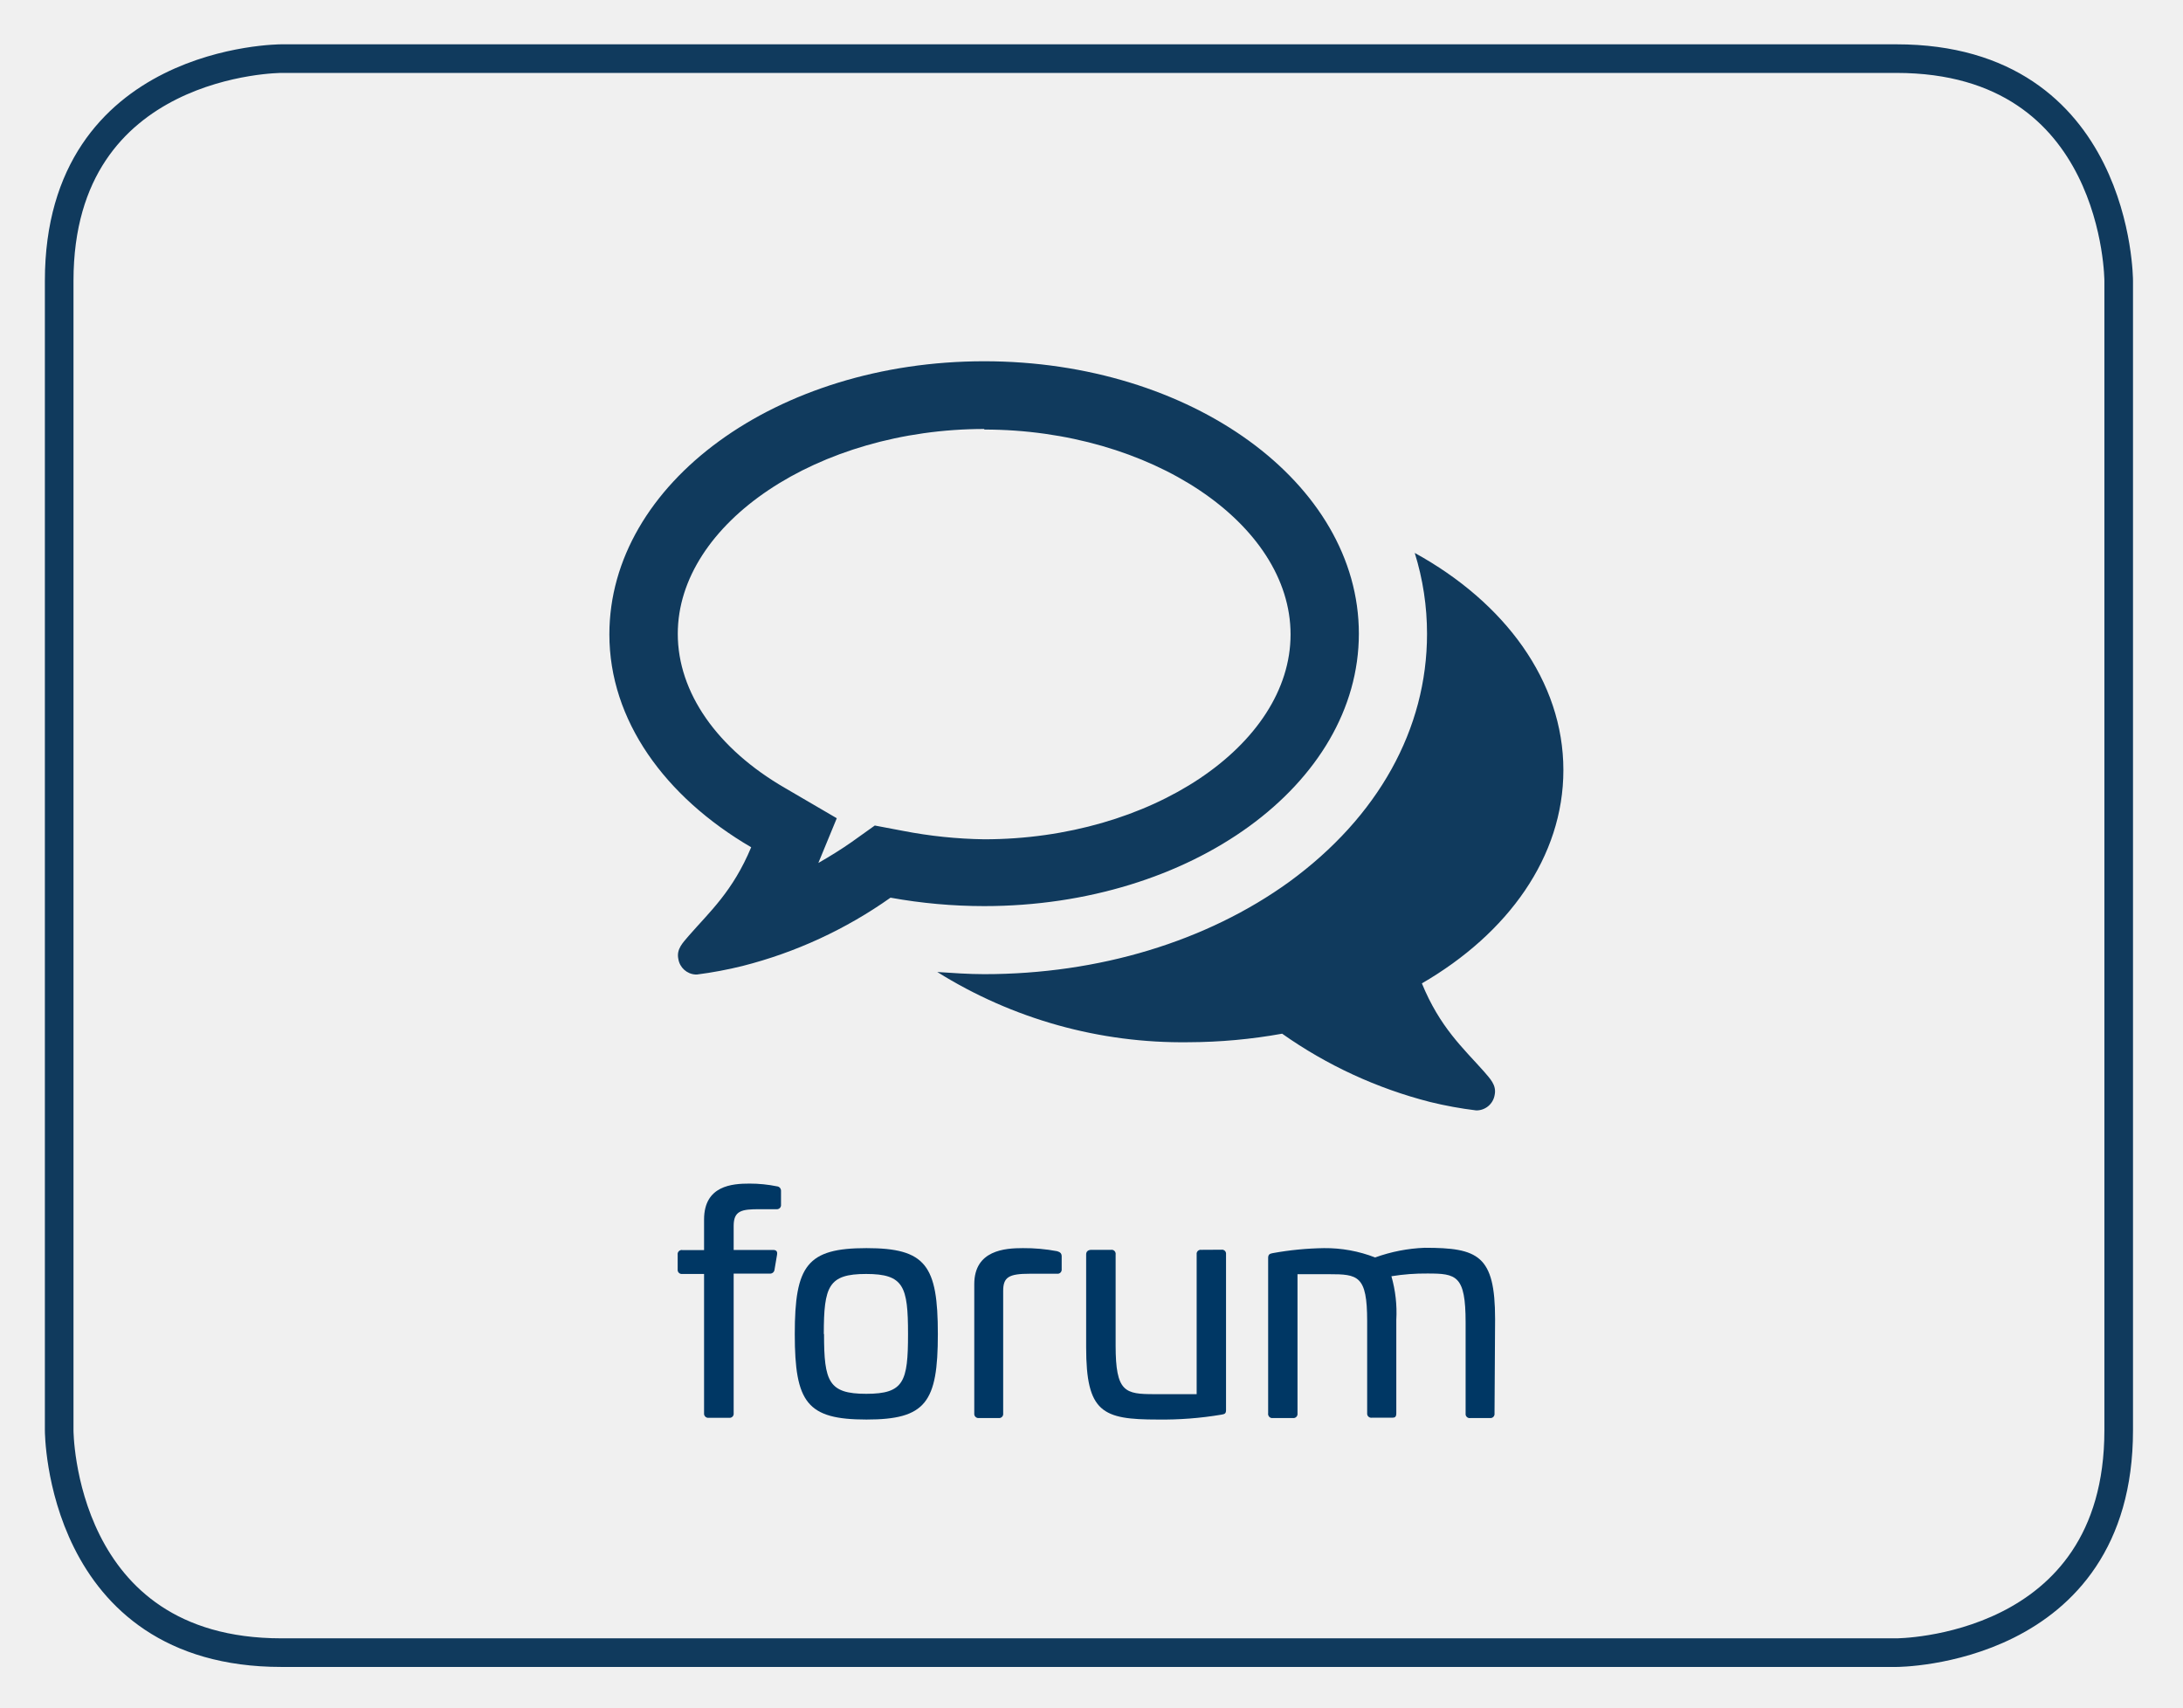
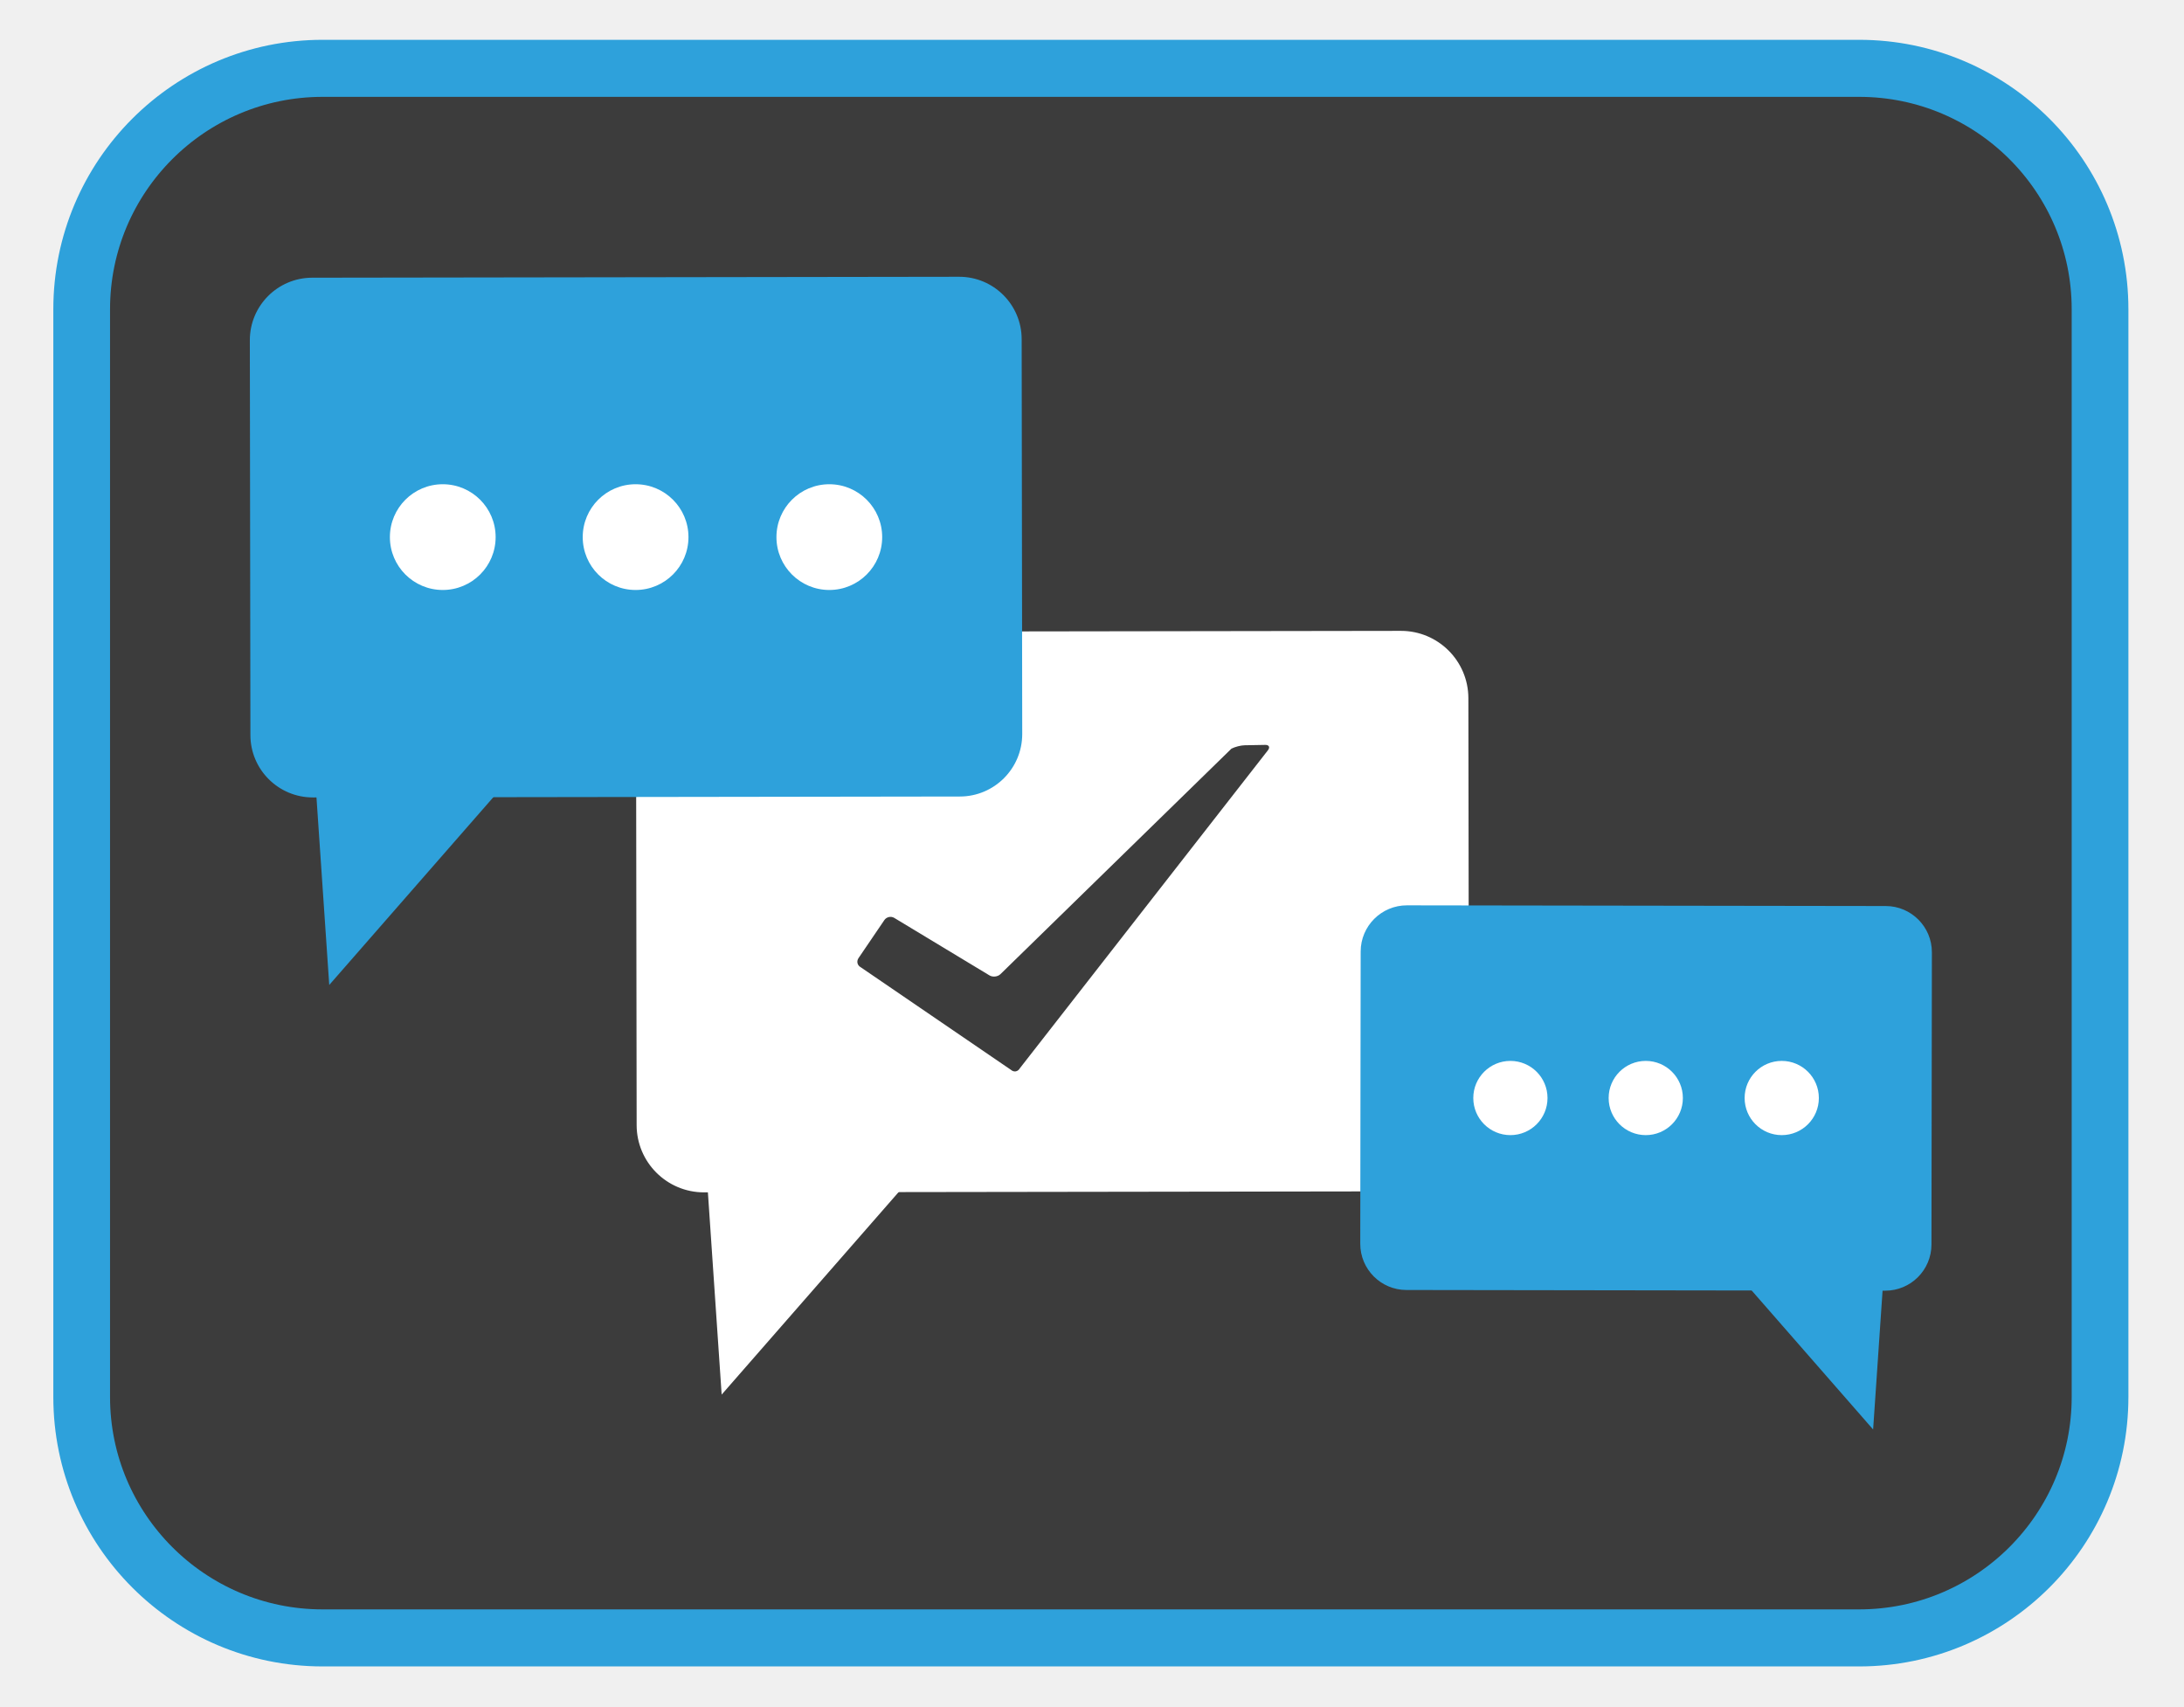
- <svg xmlns="http://www.w3.org/2000/svg" viewBox="0 0 191.8 150">
-   <g id="Ebene_11" data-name="Ebene 11">
-     <path d="M124.91,86.41c7.58-4.39,12.45-11.13,12.45-18.75,0-7.81-5.15-14.73-13.06-19.08a23.81,23.81,0,0,1,1.08,7.11c0,8.37-4.3,16.09-12.11,21.79-7.25,5.24-16.74,8.11-26.8,8.11-1.35,0-2.76-.1-4.12-.19a40.61,40.61,0,0,0,22.08,6.17,47.15,47.15,0,0,0,8.22-.75,39.46,39.46,0,0,0,13,6,34.36,34.36,0,0,0,4.05.74,1.62,1.62,0,0,0,1.62-1.35c.19-.89-.42-1.45-.93-2.06-1.83-2.06-3.88-3.88-5.47-7.77M86.47,31.74c-18.19,0-32.93,10.71-32.93,24C53.54,63.27,58.4,70,66,74.44c-1.62,3.88-3.65,5.67-5.47,7.76-.51.61-1.12,1.17-.93,2.06a1.62,1.62,0,0,0,1.5,1.36h.14a35.16,35.16,0,0,0,4-.75,39.19,39.19,0,0,0,13-6,46.39,46.39,0,0,0,8.23.74c18.19,0,32.92-10.7,32.92-23.94S104.66,31.74,86.47,31.74m0,6c14.59,0,26.92,8.24,26.92,18s-12.33,18-26.92,18A40.57,40.57,0,0,1,79.34,73l-2.48-.47L74.8,74c-.93.65-1.92,1.26-2.9,1.82l1.62-3.93L69,69.25c-6-3.46-9.45-8.42-9.45-13.56,0-9.73,12.35-18,26.94-18" style="fill:#103a5d" />
-     <path d="M68.26,104.23a.39.39,0,0,1,.36.42h0v1.19a.36.36,0,0,1-.32.4H66.73c-1.54,0-2.27.11-2.27,1.46v2.12h3.46c.3,0,.4.14.35.43l-.22,1.3a.39.39,0,0,1-.42.35H64.46v12.27a.36.36,0,0,1-.32.4H62.26a.37.37,0,0,1-.4-.32V111.93H59.94a.36.36,0,0,1-.4-.32v-1.37a.36.36,0,0,1,.3-.41.17.17,0,0,1,.1,0h1.92v-2.68c0-3,2.49-3.16,4-3.16A12,12,0,0,1,68.26,104.23Z" style="fill:#003764" />
-     <path d="M82.4,117.21c0,6-1.05,7.51-6.27,7.51s-6.3-1.48-6.3-7.51,1.08-7.55,6.3-7.55S82.4,111.18,82.4,117.21Zm-10,0c0,4.18.4,5.25,3.71,5.25s3.67-1.06,3.67-5.25-.37-5.28-3.68-5.28S72.38,113,72.38,117.21Z" style="fill:#003764" />
-     <path d="M92.88,109.93c.27.08.4.19.4.46v1.13a.36.36,0,0,1-.31.39H90.49c-1.86,0-2.35.3-2.35,1.51v10.77a.36.36,0,0,1-.32.4H86a.37.37,0,0,1-.4-.32V112.83c0-3,2.71-3.17,4.27-3.17A15.55,15.55,0,0,1,92.88,109.93Z" style="fill:#003764" />
-     <path d="M107.32,109.8a.35.35,0,0,1,.4.31v13.78c0,.32-.13.35-.4.4a31.16,31.16,0,0,1-5.62.43c-4.84,0-6.27-.62-6.27-6.35v-8.16c0-.27.19-.4.46-.4h1.73a.35.35,0,0,1,.4.31.14.14,0,0,1,0,.09v8c0,4.11.82,4.28,3.41,4.28h3.71V110.21a.35.35,0,0,1,.31-.4.14.14,0,0,1,.09,0Z" style="fill:#003764" />
-     <path d="M131.36,115.89l-.05,8.3a.36.36,0,0,1-.32.4h-1.81a.36.36,0,0,1-.41-.3.38.38,0,0,1,0-.1v-8c0-4.14-.81-4.3-3.35-4.3a18.72,18.72,0,0,0-3.17.24,11.58,11.58,0,0,1,.43,3.84l0,8.19c0,.32-.11.4-.35.4h-1.81a.36.36,0,0,1-.4-.32v-8.18c0-4-.81-4.11-3.36-4.11H114v12.24a.36.36,0,0,1-.32.4h-1.86a.36.36,0,0,1-.4-.32.11.11,0,0,1,0-.08V110.53c0-.32.14-.38.4-.43a27.34,27.34,0,0,1,4.51-.44,12.07,12.07,0,0,1,4.49.82,14.42,14.42,0,0,1,4.36-.85C129.87,109.63,131.36,110.29,131.36,115.89Z" style="fill:#003764" />
-     <path d="M24.72,5.15S5.2,5.15,5.2,24.67v101s0,19.53,19.52,19.53h141.9s19.53,0,19.53-19.53V24.67s0-19.52-19.53-19.52Z" style="fill:none;stroke:#103a5d;stroke-width:2.514px" />
+ <svg xmlns="http://www.w3.org/2000/svg" width="100%" height="100%" viewBox="0 0 192 150" version="1.1" xml:space="preserve" style="fill-rule:evenodd;clip-rule:evenodd;stroke-linecap:round;stroke-linejoin:round;stroke-miterlimit:1.5;">
+   <g transform="matrix(0.973783,0,0,0.97943,4.07961,2.75886)">
+     <path d="M185.4,24.939L185.4,122.578C185.4,134.512 175.655,144.2 163.653,144.2L24.932,144.2C12.93,144.2 3.185,134.512 3.185,122.578L3.185,24.939C3.185,13.005 12.93,3.317 24.932,3.317L163.653,3.317C175.655,3.317 185.4,13.005 185.4,24.939Z" style="fill:rgb(60,60,60);stroke:rgb(46,161,219);stroke-width:5.12px;" />
+   </g>
+   <g transform="matrix(1,0,0,1,-1.65659,-0.127316)">
+     <g id="Ebene_11">
+       <g>
+         <g transform="matrix(0.744524,0,0,0.744524,15.1987,19.7946)">
+           <g transform="matrix(0.823998,0,0,0.823998,89.1432,138.007)">
+             <path d="M0,-30.416L-26.844,0.302L-28.956,-30.718L0,-30.416Z" style="fill:white;fill-rule:nonzero;" />
+           </g>
+           <g transform="matrix(0.823998,0,0,0.823998,155.265,56.1607)">
+             <path d="M0,60.842C0.008,66.172 -4.307,70.501 -9.638,70.508L-109.606,70.652C-114.937,70.66 -119.265,66.345 -119.272,61.014L-119.36,0C-119.367,-5.331 -115.052,-9.659 -109.722,-9.667L-9.754,-9.811C-4.423,-9.818 -0.095,-5.503 -0.087,-0.173L0,60.842Z" style="fill:white;fill-rule:nonzero;" />
+           </g>
+           <g transform="matrix(0.823998,0,0,0.823998,83.1798,75.0254)">
+             <path d="M0,14.195C-0.309,14.65 -0.166,15.236 0.318,15.496L21.86,30.209C22.276,30.57 22.837,30.473 23.108,29.994L58.671,-15.593C59.008,-16.028 58.834,-16.375 58.284,-16.365L55.324,-16.311C54.774,-16.301 53.927,-16.081 53.441,-15.823L20.344,16.487C19.948,16.869 19.239,16.948 18.768,16.664L5.126,8.427C4.655,8.142 4.017,8.282 3.708,8.737L0,14.195Z" style="fill:rgb(60,60,60);fill-rule:nonzero;" />
+           </g>
+         </g>
+         <g transform="matrix(0.856147,0,0,0.856147,22.2798,9.22278)">
+           <g transform="matrix(-0.596803,0,0,0.596803,208.25,53.6484)">
+             <g transform="matrix(0.823998,0,0,0.823998,89.1432,138.007)">
+               <path d="M0,-30.416L-26.844,0.302L-28.956,-30.718L0,-30.416Z" style="fill:rgb(46,161,219);fill-rule:nonzero;" />
+             </g>
+             <g transform="matrix(0.823998,0,0,0.823998,155.265,56.1607)">
+               <path d="M0,60.842C0.008,66.172 -4.307,70.501 -9.638,70.508L-109.606,70.652C-114.937,70.66 -119.265,66.345 -119.272,61.014L-119.36,0C-119.367,-5.331 -115.052,-9.659 -109.722,-9.667L-9.754,-9.811C-4.423,-9.818 -0.095,-5.503 -0.087,-0.173L0,60.842Z" style="fill:rgb(46,161,219);fill-rule:nonzero;" />
+             </g>
+           </g>
+           <g transform="matrix(0.819909,0,0,0.819909,19.7804,86.9667)">
+             <g transform="matrix(1,0,0,1,49.4015,0)">
+               <circle cx="120.235" cy="18.488" r="4.648" style="fill:white;" />
+             </g>
+             <g transform="matrix(1,0,0,1,32.3714,0)">
+               <circle cx="120.235" cy="18.488" r="4.648" style="fill:white;" />
+             </g>
+             <g transform="matrix(1,0,0,1,15.4191,0)">
+               <circle cx="120.235" cy="18.488" r="4.648" style="fill:white;" />
+             </g>
+           </g>
+         </g>
+         <g transform="matrix(1,0,0,1,6.10465,10.6189)">
+           <g transform="matrix(0.690397,0,0,0.690397,-21.7765,-19.3518)">
+             <g transform="matrix(0.823998,0,0,0.823998,89.1432,138.007)">
+               <path d="M0,-30.416L-26.844,0.302L-28.956,-30.718L0,-30.416Z" style="fill:rgb(46,161,219);fill-rule:nonzero;" />
+             </g>
+             <g transform="matrix(0.823998,0,0,0.823998,155.265,56.1607)">
+               <path d="M0,60.842C0.008,66.172 -4.307,70.501 -9.638,70.508L-109.606,70.652C-114.937,70.66 -119.265,66.345 -119.272,61.014L-119.36,0C-119.367,-5.331 -115.052,-9.659 -109.722,-9.667L-9.754,-9.811C-4.423,-9.818 -0.095,-5.503 -0.087,-0.173L0,60.842Z" style="fill:rgb(46,161,219);fill-rule:nonzero;" />
+             </g>
+           </g>
+           <g transform="matrix(1,0,0,1,-101.178,18.2394)">
+             <g transform="matrix(1,0,0,1,49.4015,0)">
+               <circle cx="120.235" cy="18.488" r="4.648" style="fill:white;" />
+             </g>
+             <g transform="matrix(1,0,0,1,32.3714,0)">
+               <circle cx="120.235" cy="18.488" r="4.648" style="fill:white;" />
+             </g>
+             <g transform="matrix(1,0,0,1,15.4191,0)">
+               <circle cx="120.235" cy="18.488" r="4.648" style="fill:white;" />
+             </g>
+           </g>
+         </g>
+       </g>
+     </g>
  </g>
</svg>
